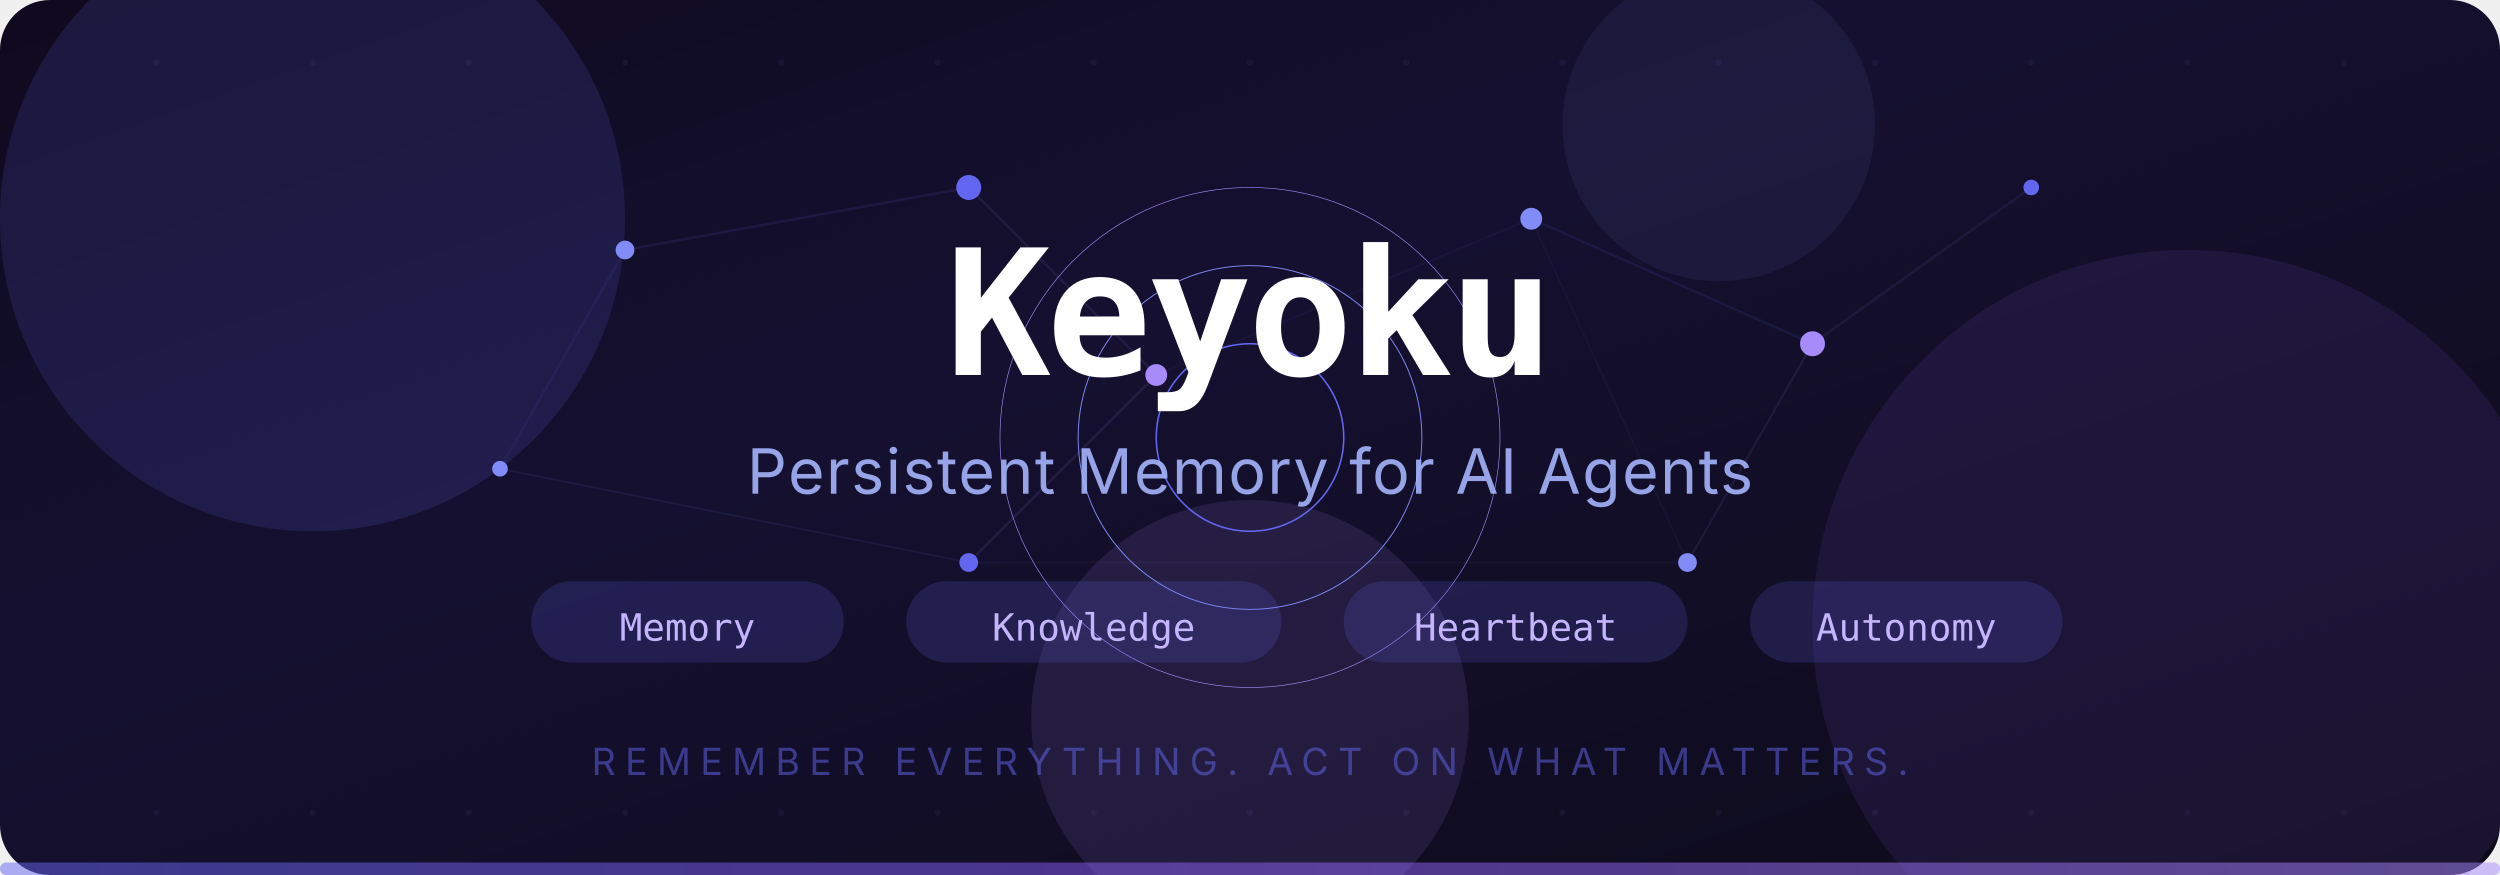
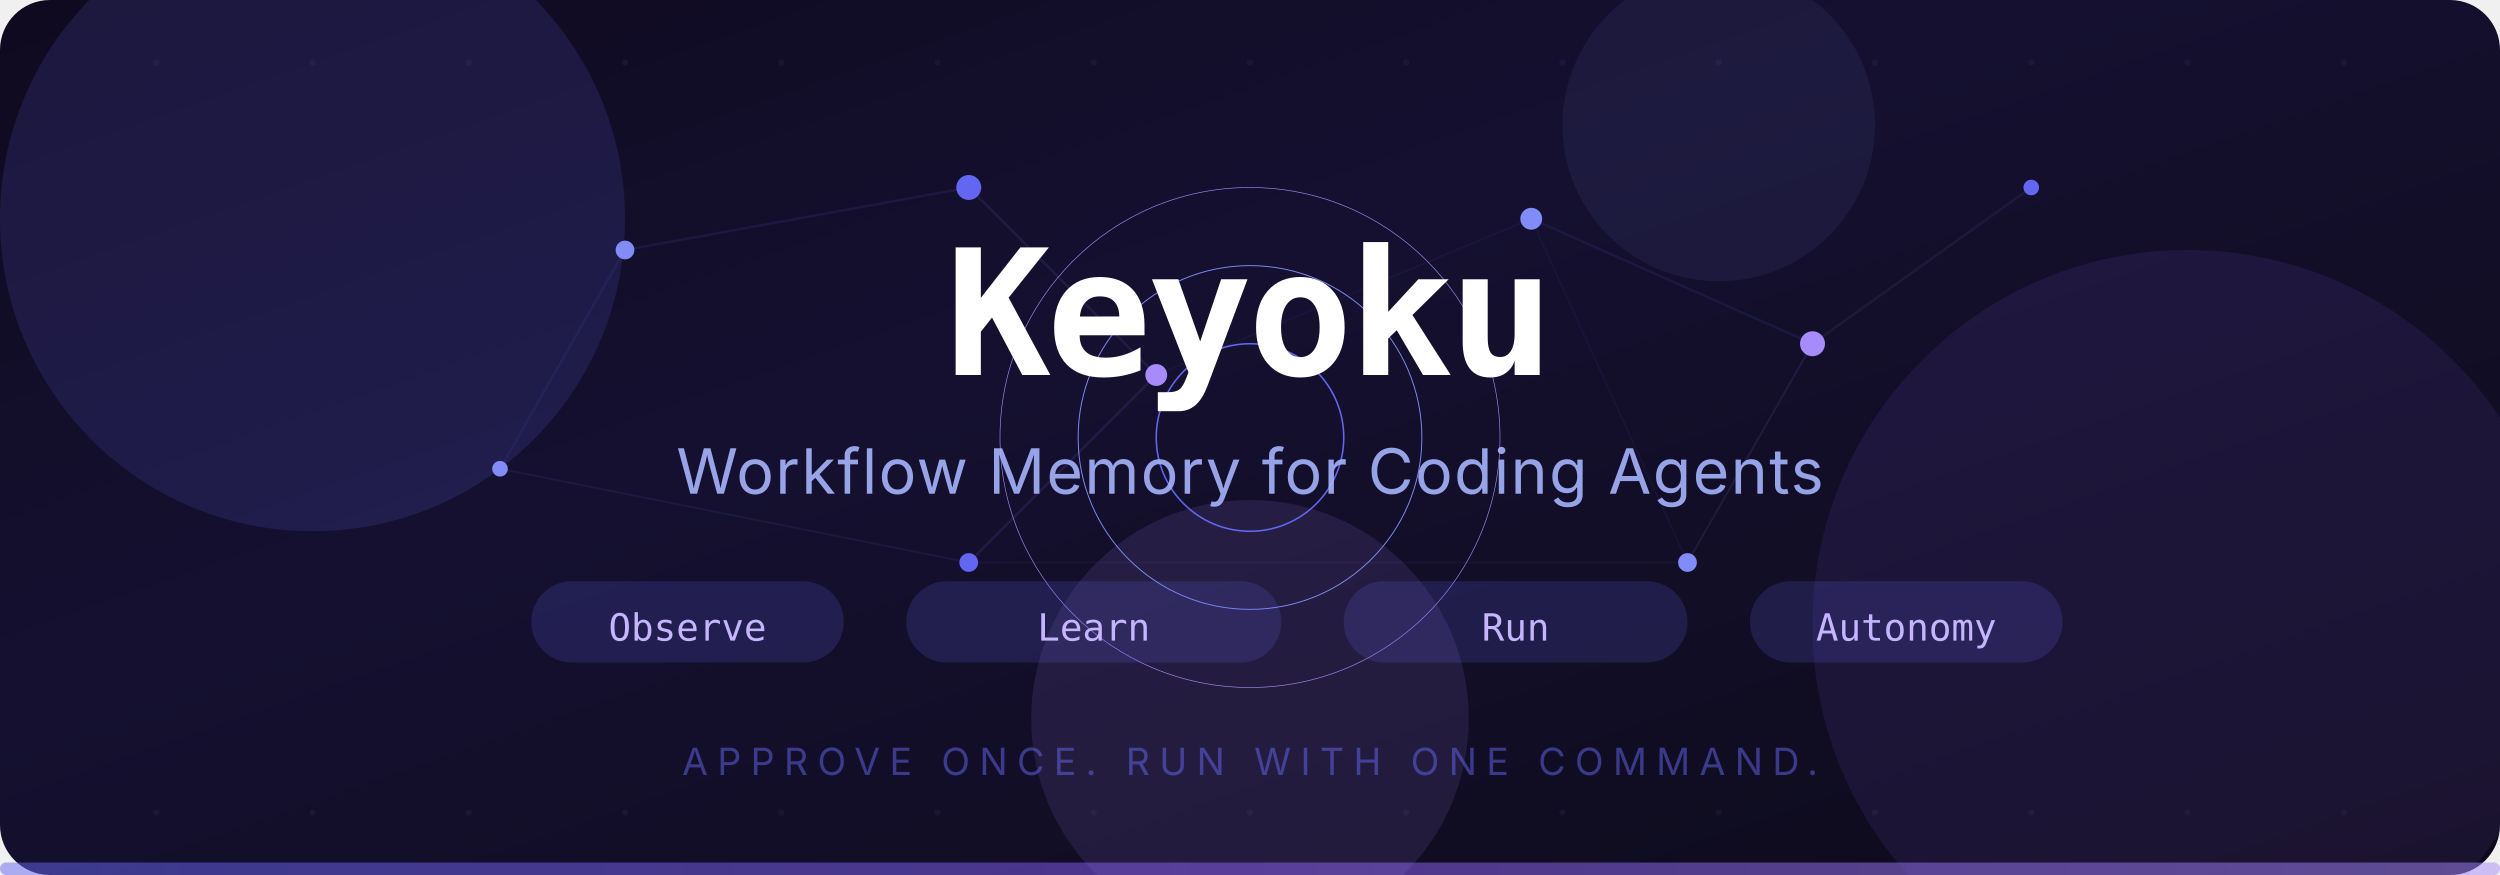
<svg xmlns="http://www.w3.org/2000/svg" width="800" height="280" viewBox="0 0 800 280">
  <defs>
    <linearGradient id="bg" x1="0%" y1="0%" x2="100%" y2="100%">
      <stop offset="0%" style="stop-color:#0f0a1e;stop-opacity:1" />
      <stop offset="40%" style="stop-color:#151030;stop-opacity:1" />
      <stop offset="100%" style="stop-color:#0d0b1a;stop-opacity:1" />
    </linearGradient>
    <linearGradient id="accent" x1="0%" y1="0%" x2="100%" y2="0%">
      <stop offset="0%" style="stop-color:#6366f1;stop-opacity:1" />
      <stop offset="50%" style="stop-color:#8b5cf6;stop-opacity:1" />
      <stop offset="100%" style="stop-color:#a78bfa;stop-opacity:1" />
    </linearGradient>
    <linearGradient id="nodeGlow" x1="0%" y1="0%" x2="100%" y2="100%">
      <stop offset="0%" style="stop-color:#818cf8;stop-opacity:0.6" />
      <stop offset="100%" style="stop-color:#a78bfa;stop-opacity:0.2" />
    </linearGradient>
    <filter id="blur1" x="-50%" y="-50%" width="200%" height="200%">
      <feGaussianBlur stdDeviation="2" />
    </filter>
  </defs>
  <style>
    .orb1 { animation: float1 8s ease-in-out infinite; }
    .orb2 { animation: float2 10s ease-in-out infinite; }
    .orb3 { animation: float3 7s ease-in-out infinite; }
    .orb4 { animation: float4 9s ease-in-out infinite; }
    .pulse { animation: pulse 4s ease-in-out infinite; }
    .pulse2 { animation: pulse 4s ease-in-out infinite; animation-delay: 2s; }
    .particle { animation: drift 14s linear infinite; }
    .signal { animation: signalPulse 3s ease-in-out infinite; }
    .conn { animation: connFade 5s ease-in-out infinite; }
    @keyframes float1 {
      0%, 100% { transform: translate(0, 0); opacity: 0.15; }
      50% { transform: translate(15px, -10px); opacity: 0.28; }
    }
    @keyframes float2 {
      0%, 100% { transform: translate(0, 0); opacity: 0.1; }
      50% { transform: translate(-12px, 8px); opacity: 0.2; }
    }
    @keyframes float3 {
      0%, 100% { transform: translate(0, 0); opacity: 0.12; }
      50% { transform: translate(8px, -12px); opacity: 0.24; }
    }
    @keyframes float4 {
      0%, 100% { transform: translate(0, 0); opacity: 0.08; }
      50% { transform: translate(-6px, 6px); opacity: 0.16; }
    }
    @keyframes pulse {
      0%, 100% { opacity: 0.3; r: 3; }
      50% { opacity: 0.8; r: 4.5; }
    }
    @keyframes signalPulse {
      0%, 100% { opacity: 0.1; }
      50% { opacity: 0.4; }
    }
    @keyframes drift {
      0% { transform: translateX(-40px); opacity: 0; }
      8% { opacity: 0.5; }
      92% { opacity: 0.5; }
      100% { transform: translateX(840px); opacity: 0; }
    }
    @keyframes connFade {
      0%, 100% { opacity: 0.06; }
      50% { opacity: 0.15; }
    }
  </style>
  <rect width="800" height="280" rx="16" fill="url(#bg)" />
  <rect x="0" y="276" width="800" height="4" rx="2" fill="url(#accent)" opacity="0.5" />
  <circle class="orb1" cx="100" cy="70" r="100" fill="#6366f1" opacity="0.15" />
  <circle class="orb2" cx="700" cy="200" r="120" fill="#8b5cf6" opacity="0.1" />
  <circle class="orb3" cx="400" cy="230" r="70" fill="#a78bfa" opacity="0.12" />
  <circle class="orb4" cx="550" cy="40" r="50" fill="#818cf8" opacity="0.08" />
  <g class="conn">
    <line x1="200" y1="80" x2="310" y2="60" stroke="#6366f1" stroke-width="0.8" opacity="0.12" />
    <line x1="310" y1="60" x2="370" y2="120" stroke="#818cf8" stroke-width="0.8" opacity="0.1" />
    <line x1="200" y1="80" x2="160" y2="150" stroke="#6366f1" stroke-width="0.8" opacity="0.08" />
    <line x1="370" y1="120" x2="310" y2="180" stroke="#a78bfa" stroke-width="0.8" opacity="0.1" />
    <line x1="160" y1="150" x2="310" y2="180" stroke="#818cf8" stroke-width="0.6" opacity="0.08" />
    <line x1="490" y1="70" x2="580" y2="110" stroke="#6366f1" stroke-width="0.8" opacity="0.1" />
    <line x1="580" y1="110" x2="650" y2="60" stroke="#818cf8" stroke-width="0.8" opacity="0.08" />
    <line x1="580" y1="110" x2="540" y2="180" stroke="#a78bfa" stroke-width="0.6" opacity="0.1" />
    <line x1="490" y1="70" x2="540" y2="180" stroke="#6366f1" stroke-width="0.6" opacity="0.06" />
    <line x1="370" y1="120" x2="490" y2="70" stroke="#8b5cf6" stroke-width="0.6" opacity="0.06" />
    <line x1="310" y1="180" x2="540" y2="180" stroke="#a78bfa" stroke-width="0.5" opacity="0.05" />
  </g>
  <circle class="pulse" cx="200" cy="80" r="3" fill="#818cf8" />
  <circle class="pulse2" cx="310" cy="60" r="4" fill="#6366f1" />
  <circle class="pulse" cx="370" cy="120" r="3.5" fill="#a78bfa" style="animation-delay: 1s" />
  <circle class="pulse2" cx="160" cy="150" r="2.5" fill="#818cf8" style="animation-delay: 0.5s" />
  <circle class="pulse" cx="310" cy="180" r="3" fill="#6366f1" style="animation-delay: 3s" />
  <circle class="pulse2" cx="490" cy="70" r="3.5" fill="#818cf8" style="animation-delay: 1.5s" />
  <circle class="pulse" cx="580" cy="110" r="4" fill="#a78bfa" style="animation-delay: 2.5s" />
  <circle class="pulse2" cx="650" cy="60" r="2.5" fill="#6366f1" style="animation-delay: 0.8s" />
  <circle class="pulse" cx="540" cy="180" r="3" fill="#818cf8" style="animation-delay: 3.5s" />
  <circle class="signal" cx="400" cy="140" r="30" fill="none" stroke="#6366f1" stroke-width="0.5" />
  <circle class="signal" cx="400" cy="140" r="55" fill="none" stroke="#818cf8" stroke-width="0.3" style="animation-delay: 1s" />
  <circle class="signal" cx="400" cy="140" r="80" fill="none" stroke="#a78bfa" stroke-width="0.2" style="animation-delay: 2s" />
  <circle class="particle" cx="0" cy="90" r="1.5" fill="#818cf8" opacity="0" />
  <circle class="particle" cx="0" cy="190" r="1" fill="#a78bfa" opacity="0" style="animation-delay: 5s" />
  <circle class="particle" cx="0" cy="140" r="1.2" fill="#6366f1" opacity="0" style="animation-delay: 9s" />
  <g opacity="0.06">
    <circle cx="50" cy="20" r="1" fill="#a78bfa" />
    <circle cx="100" cy="20" r="1" fill="#a78bfa" />
    <circle cx="150" cy="20" r="1" fill="#a78bfa" />
    <circle cx="200" cy="20" r="1" fill="#a78bfa" />
    <circle cx="250" cy="20" r="1" fill="#a78bfa" />
    <circle cx="300" cy="20" r="1" fill="#a78bfa" />
    <circle cx="350" cy="20" r="1" fill="#a78bfa" />
    <circle cx="400" cy="20" r="1" fill="#a78bfa" />
    <circle cx="450" cy="20" r="1" fill="#a78bfa" />
    <circle cx="500" cy="20" r="1" fill="#a78bfa" />
    <circle cx="550" cy="20" r="1" fill="#a78bfa" />
    <circle cx="600" cy="20" r="1" fill="#a78bfa" />
    <circle cx="650" cy="20" r="1" fill="#a78bfa" />
    <circle cx="700" cy="20" r="1" fill="#a78bfa" />
    <circle cx="750" cy="20" r="1" fill="#a78bfa" />
    <circle cx="50" cy="260" r="1" fill="#a78bfa" />
    <circle cx="100" cy="260" r="1" fill="#a78bfa" />
    <circle cx="150" cy="260" r="1" fill="#a78bfa" />
    <circle cx="200" cy="260" r="1" fill="#a78bfa" />
    <circle cx="250" cy="260" r="1" fill="#a78bfa" />
    <circle cx="300" cy="260" r="1" fill="#a78bfa" />
    <circle cx="350" cy="260" r="1" fill="#a78bfa" />
    <circle cx="400" cy="260" r="1" fill="#a78bfa" />
    <circle cx="450" cy="260" r="1" fill="#a78bfa" />
    <circle cx="500" cy="260" r="1" fill="#a78bfa" />
    <circle cx="550" cy="260" r="1" fill="#a78bfa" />
    <circle cx="600" cy="260" r="1" fill="#a78bfa" />
    <circle cx="650" cy="260" r="1" fill="#a78bfa" />
    <circle cx="700" cy="260" r="1" fill="#a78bfa" />
    <circle cx="750" cy="260" r="1" fill="#a78bfa" />
  </g>
  <text x="400" y="120" font-family="ui-monospace, 'SF Mono', 'Cascadia Code', 'Fira Code', Menlo, monospace" font-size="56" font-weight="700" fill="white" text-anchor="middle" letter-spacing="-1.5">
    Keyoku
  </text>
  <text x="400" y="158" font-family="ui-sans-serif, system-ui, -apple-system, 'Segoe UI', sans-serif" font-size="20" fill="#a5b4fc" text-anchor="middle" letter-spacing="0.5" opacity="0.9">
-     Persistent Memory for AI Agents
+     Workflow Memory for Coding Agents
  </text>
  <g transform="translate(400, 200)" text-anchor="middle">
    <rect x="-230" y="-14" width="100" height="26" rx="13" fill="#6366f1" opacity="0.18" />
-     <text x="-180" y="5" font-family="ui-monospace, monospace" font-size="12" fill="#c4b5fd">Memory</text>
+     <text x="-180" y="5" font-family="ui-monospace, monospace" font-size="12" fill="#c4b5fd">Observe</text>
    <rect x="-110" y="-14" width="120" height="26" rx="13" fill="#6366f1" opacity="0.18" />
-     <text x="-50" y="5" font-family="ui-monospace, monospace" font-size="12" fill="#c4b5fd">Knowledge</text>
+     <text x="-50" y="5" font-family="ui-monospace, monospace" font-size="12" fill="#c4b5fd">Learn</text>
    <rect x="30" y="-14" width="110" height="26" rx="13" fill="#6366f1" opacity="0.18" />
-     <text x="85" y="5" font-family="ui-monospace, monospace" font-size="12" fill="#c4b5fd">Heartbeat</text>
+     <text x="85" y="5" font-family="ui-monospace, monospace" font-size="12" fill="#c4b5fd">Run</text>
    <rect x="160" y="-14" width="100" height="26" rx="13" fill="#6366f1" opacity="0.18" />
    <text x="210" y="5" font-family="ui-monospace, monospace" font-size="12" fill="#c4b5fd">Autonomy</text>
  </g>
  <text x="400" y="248" font-family="ui-sans-serif, system-ui, -apple-system, 'Segoe UI', sans-serif" font-size="12" fill="#6366f1" text-anchor="middle" letter-spacing="3" opacity="0.5">
-     REMEMBER EVERYTHING. ACT ON WHAT MATTERS.
+     APPROVE ONCE. RUN WITH ONE COMMAND.
  </text>
</svg>
